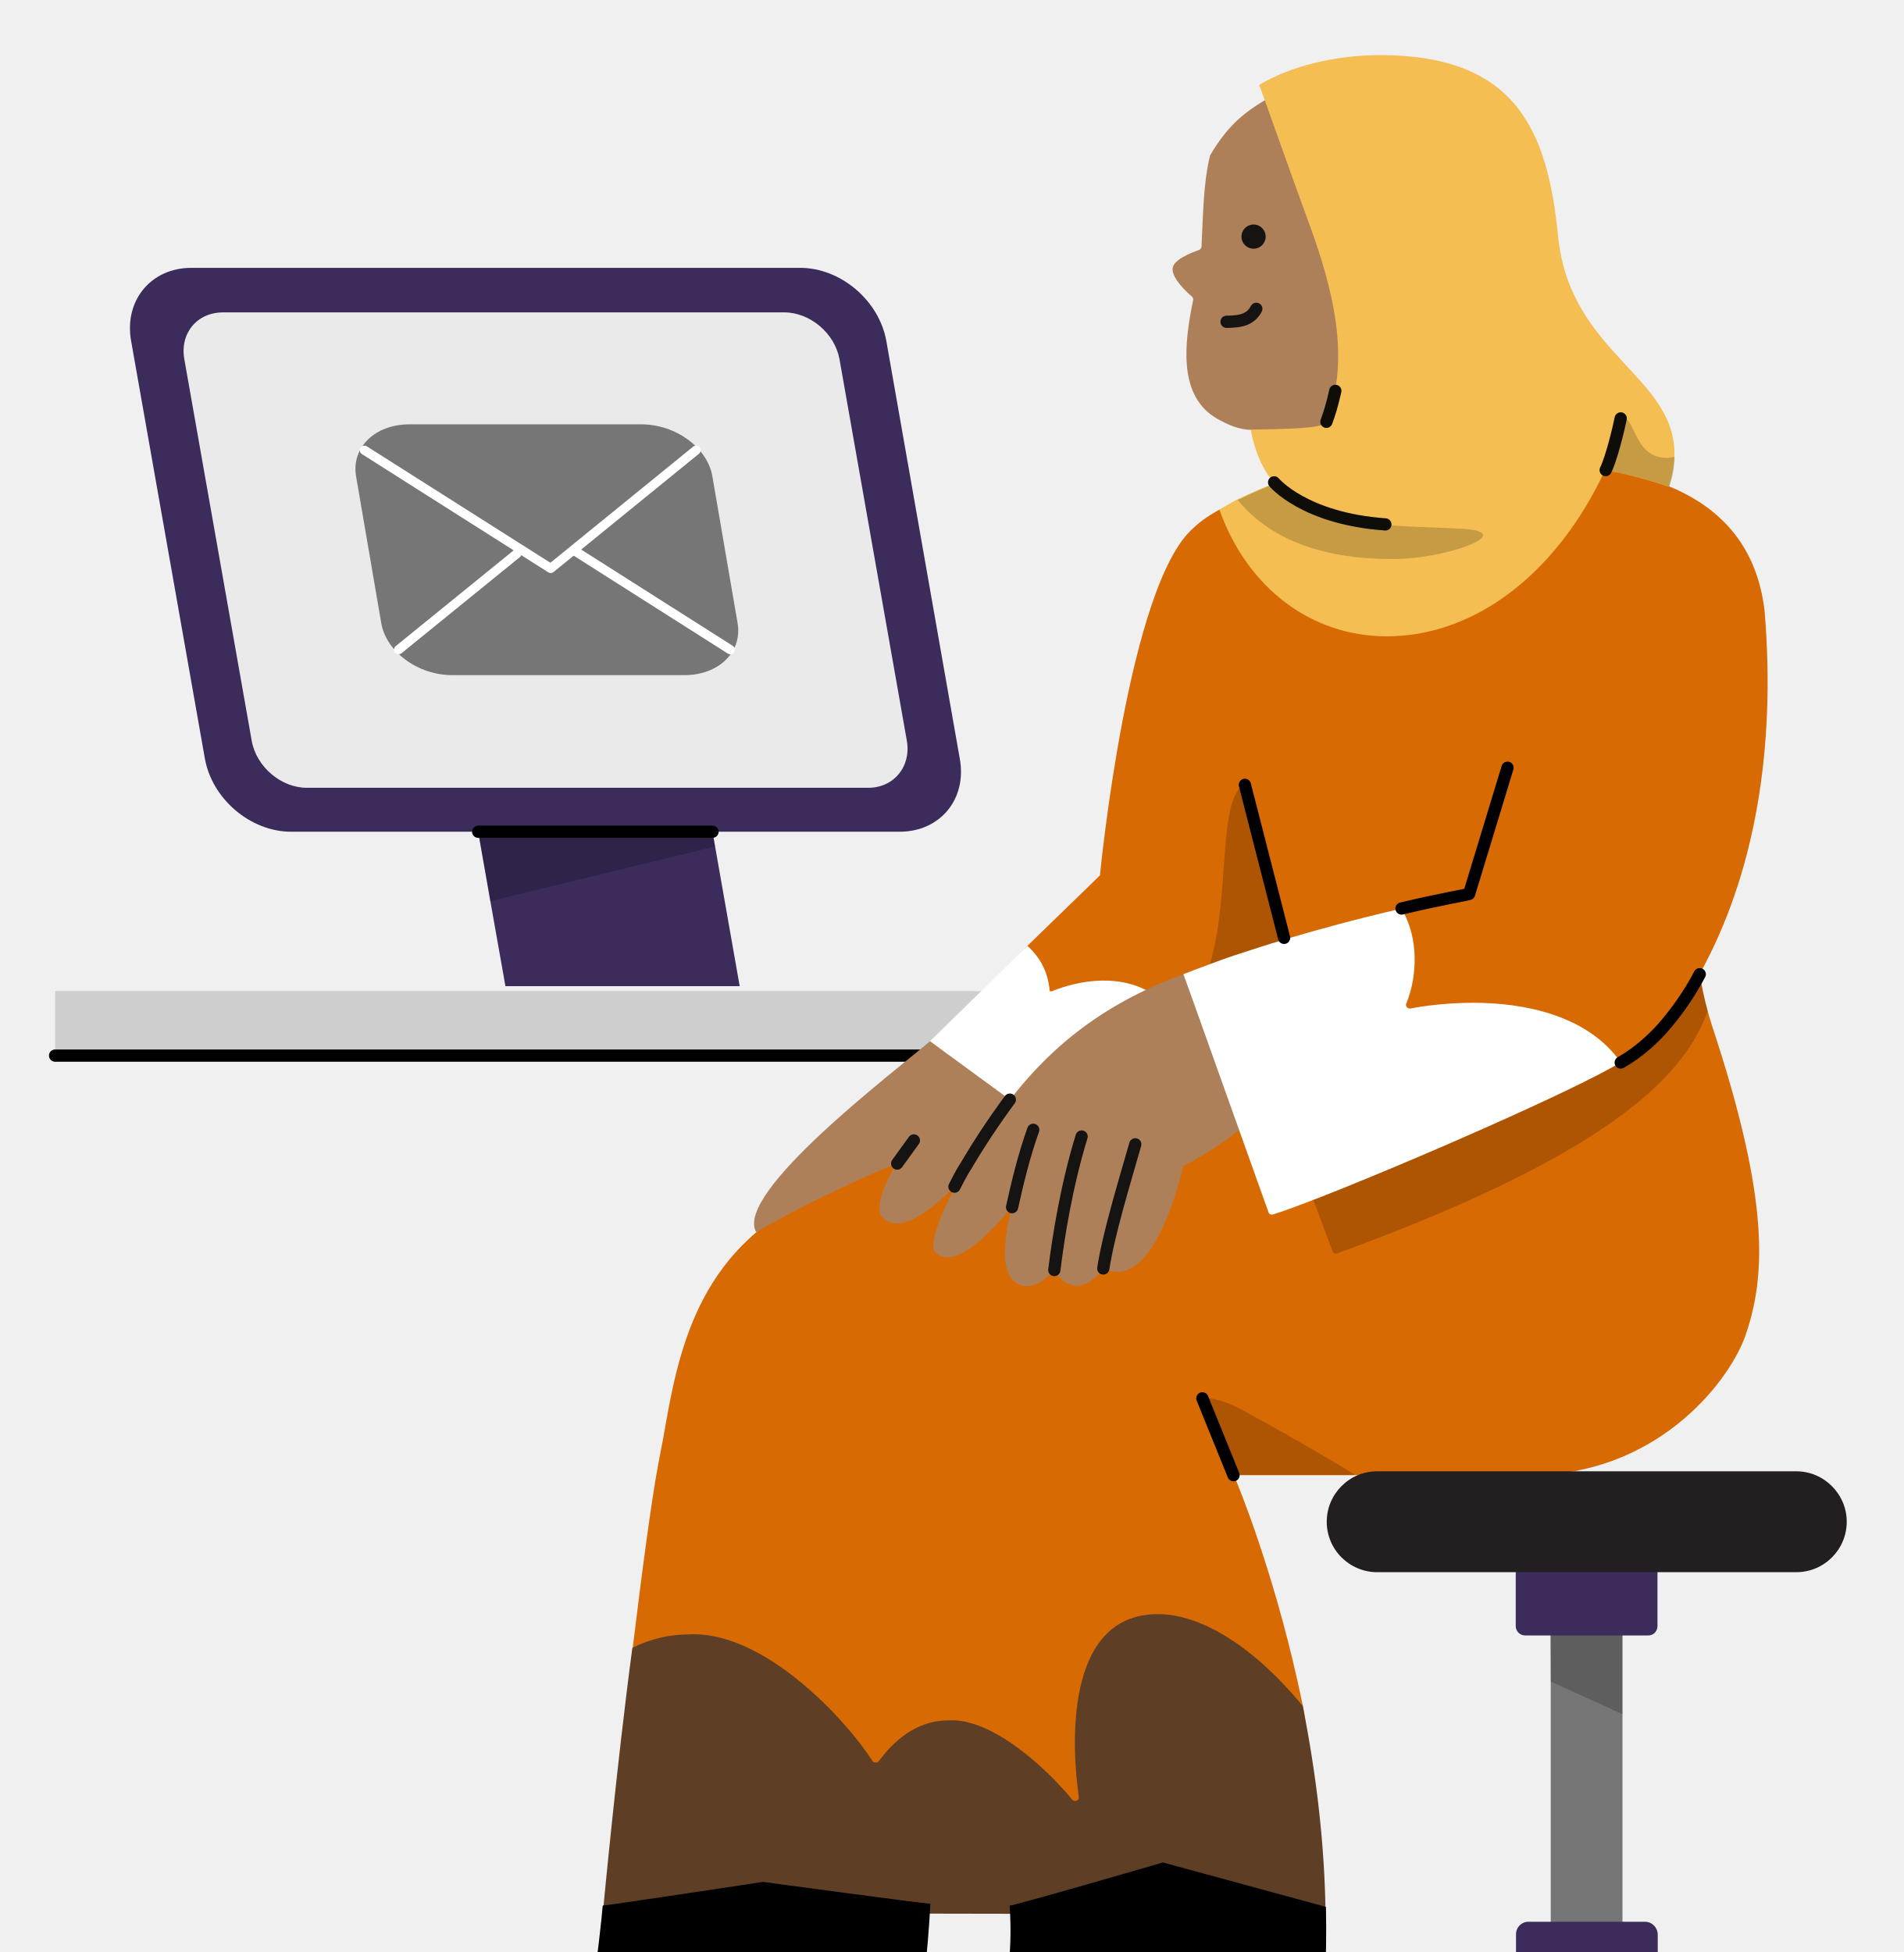
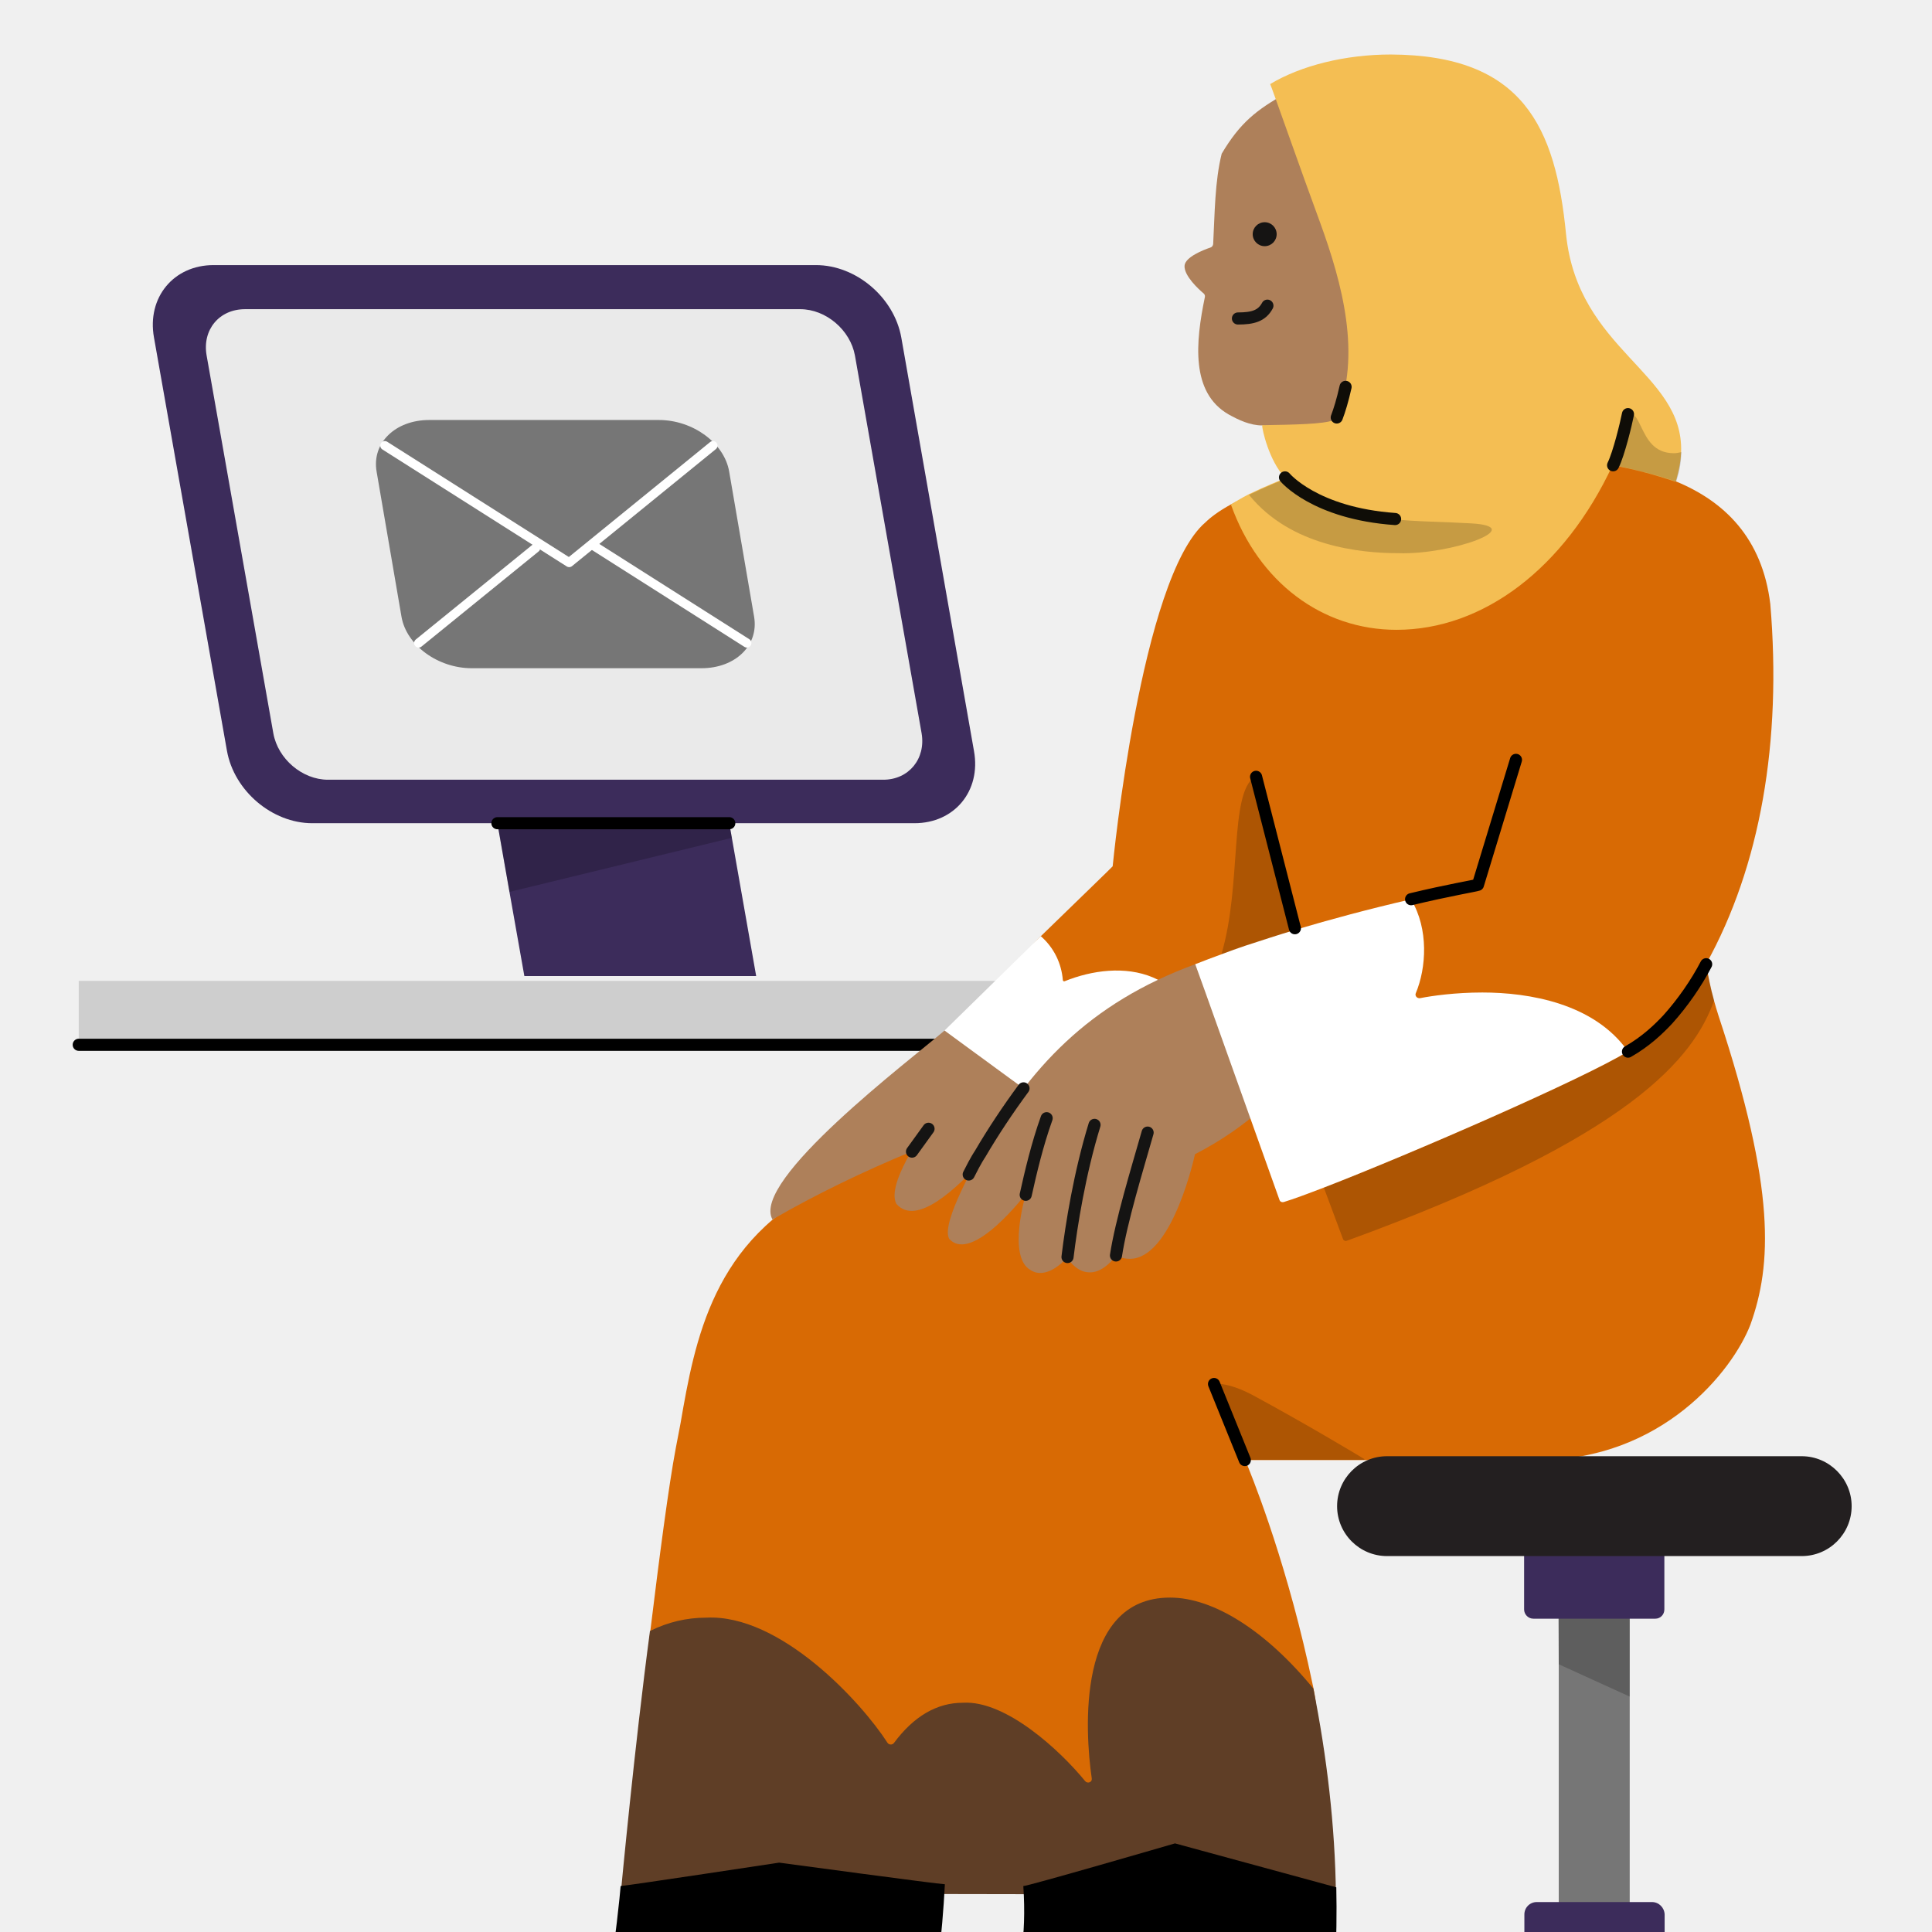
- <svg xmlns="http://www.w3.org/2000/svg" width="311" height="319" viewBox="0 0 311 319" fill="none">
+ <svg xmlns="http://www.w3.org/2000/svg" width="255" height="255" viewBox="0 0 311 319" fill="none">
  <mask id="mask0_1870_1591" style="mask-type:alpha" maskUnits="userSpaceOnUse" x="0" y="0" width="311" height="319">
    <rect width="311" height="319" fill="#D9D9D9" />
  </mask>
  <g mask="url(#mask0_1870_1591)">
    <path d="M9 161.959H255.58V172.508H9V161.959Z" fill="#CECECE" />
    <path d="M255.58 172.508H9" stroke="black" stroke-width="2" stroke-linecap="round" stroke-linejoin="round" />
    <path d="M120.855 161.161H82.579L80.119 147.269L77.659 133.277H115.942L116.839 138.34L120.855 161.161Z" fill="#3C2C5B" />
    <path opacity="0.2" d="M80.118 147.269L77.658 133.277H115.941L116.838 138.34L80.118 147.269Z" fill="black" />
    <path d="M146.989 135.923H47.558C40.939 135.923 34.656 130.587 33.473 123.968L21.424 55.727C20.241 49.108 24.68 43.772 31.25 43.772H130.731C137.35 43.772 143.633 49.108 144.816 55.727L156.821 124.018C158.004 130.587 153.608 135.923 146.989 135.923Z" fill="#3C2C5B" />
    <path d="M141.84 128.744H50.155C45.902 128.744 41.886 125.294 41.132 121.085L30.117 58.704C29.363 54.451 32.197 51.051 36.45 51.051H128.134C132.387 51.051 136.404 54.501 137.163 58.704L148.172 121.085C148.882 125.294 146.043 128.744 141.84 128.744Z" fill="#EAEAEA" />
    <path d="M116.414 135.922H78.131" stroke="black" stroke-width="2" stroke-linecap="round" stroke-linejoin="round" />
    <path d="M104.79 69.348H66.868C61.251 69.348 57.372 73.152 58.181 77.86L62.291 101.827C63.1 106.535 68.287 110.333 73.898 110.333H111.826C117.436 110.333 121.322 106.535 120.512 101.827L116.396 77.86C115.593 73.152 110.406 69.348 104.79 69.348Z" fill="#767676" />
    <path d="M113.721 73.576L89.978 92.892L59.534 73.576" fill="#767676" />
    <path d="M113.721 73.576L89.978 92.892L59.534 73.576" stroke="white" stroke-width="1.5" stroke-linecap="round" stroke-linejoin="round" />
    <path d="M94.035 90.113L119.316 106.172L94.035 90.113Z" fill="#767676" />
    <path d="M94.035 90.113L119.316 106.172" stroke="white" stroke-width="1.5" stroke-linecap="round" stroke-linejoin="round" />
    <path d="M65.125 106.173L84.453 90.475L65.125 106.173Z" fill="#767676" />
    <path d="M65.125 106.173L84.453 90.475" stroke="white" stroke-width="1.5" stroke-linecap="round" stroke-linejoin="round" />
    <path d="M278.987 165.148C278.439 163.155 278.028 161.162 277.711 159.163C286.665 142.998 290.214 122.456 288.302 99.746C286.982 88.793 280.668 82.772 272.76 79.503C266.44 76.912 259.08 76.103 252.398 75.978C252.442 75.044 252.535 72.84 252.535 71.352L217.079 71.184L218.219 78.612C209.675 81.115 202.857 81.24 199.264 83.276C197.172 84.422 195.858 85.443 195.036 86.246C184.357 95.375 179.768 142.569 179.718 143.036C179.631 143.167 174.356 148.26 167.856 154.58C161.859 160.44 153.951 175.802 153.951 175.802L165.315 183.866C152.631 187.857 140.04 192.141 132.723 195.585C113.682 204.452 110.724 221.389 108.364 235.013C108.09 236.371 107.859 237.728 107.592 239.042C106.409 245.281 104.864 257.125 103.364 269.392C100.86 290.146 107.498 306.785 107.455 307.121L211.811 308.777C211.811 308.777 214.9 288.789 212.901 278.894C212.627 277.537 212.266 276.011 211.992 274.697C207.857 256.235 202.402 242.99 201.674 241.253C201.63 241.165 201.717 241.078 201.811 241.078H221.538H249.895C270.444 241.078 282.119 226.308 285.033 218.674C288.533 208.867 289.255 196.431 279.759 167.738C279.485 166.847 279.211 166.001 278.987 165.148Z" fill="#D86A04" />
    <path d="M166.995 185.053L151.951 170.158C157.132 165.108 161.901 160.394 167.854 154.578C170.04 156.49 171.267 159.08 171.491 161.839C171.491 161.963 171.671 162.094 171.808 162.007C180.763 158.401 193.721 158.993 195.67 176.908C195.626 176.908 166.995 185.053 166.995 185.053Z" fill="white" />
    <path d="M216.99 71.348L217.264 72.619C217.264 71.647 216.168 70.838 215.122 71.049C212.669 71.56 210.67 72.662 204.486 70.246C204.486 70.246 204.486 70.246 204.443 70.246C202.4 70.246 200.532 69.356 198.851 68.422C192.581 64.81 193.396 56.491 194.947 49.025C194.99 48.813 194.897 48.602 194.76 48.471C193.944 47.792 191.491 45.544 191.584 43.888C191.671 42.443 194.716 41.254 195.856 40.874C196.124 40.787 196.261 40.575 196.31 40.32C196.578 35.232 196.578 29.964 197.718 25.381C200.763 20.244 203.49 18.127 208.26 15.45C217.127 9.851 232.308 7.429 241.804 12.566C252.346 18.04 252.483 32.767 252.483 39.049C252.533 42.188 252.303 60.015 252.166 71.392C252.166 71.348 216.897 71.473 216.99 71.348Z" fill="#AE805A" />
    <circle cx="204.816" cy="38.669" r="1.978" fill="#151413" />
    <path opacity="0.2" d="M201.673 241.04H221.219C221.306 241.04 221.306 240.953 221.262 240.91C219.805 240.019 211.536 235.056 202.899 230.386C199.811 228.73 197.806 228.475 196.903 228.475C196.629 228.475 196.492 228.73 196.579 228.942L201.492 240.91C201.536 240.997 201.629 241.04 201.673 241.04Z" fill="black" />
    <path d="M123.546 201.355C119.91 194.941 146.225 175.077 151.954 170.158C152.271 170.414 168.903 182.55 168.816 182.506C168.723 182.55 163.953 184.374 164.133 184.293C164.177 184.331 161.088 188.534 157.633 192.183C154.177 195.875 147.358 202.669 143.996 198.765C143.086 197.021 144.5 193.796 145.54 191.803C145.951 190.825 146.953 189.848 146.268 190.234C138.497 193.459 130.82 197.152 123.546 201.355Z" fill="#AE805A" />
    <path d="M166.172 209.712C162.268 207.552 165.356 197.196 165.4 197.109C165.537 196.897 156.539 208.822 152.722 204.538C151.221 201.904 157.859 190.702 157.902 190.571C165.948 176.442 175.63 165.701 193.352 159.206C194.218 158.913 195.992 159.548 195.992 159.548L204.99 182.507C201.491 185.689 197.537 188.41 193.309 190.571C193.265 190.745 189.809 206.829 183.171 207.807C182.175 207.931 181.172 207.763 180.263 207.296C180.263 207.296 178.675 209.712 176.446 210.055C174.765 210.267 173.445 209.42 172.125 207.633C171.807 208.187 168.719 211.369 166.172 209.712Z" fill="#AE805A" />
    <path opacity="0.2" d="M277.711 159.207C275.893 162.433 273.757 165.702 271.534 168.547C269.622 170.453 264.803 173.641 264.803 173.641C257.58 178.056 229.172 190.447 214.583 196.089L217.765 204.62C217.852 204.832 218.126 204.962 218.356 204.875C265.581 187.689 275.669 174.531 279.031 165.191C278.44 163.155 278.029 161.162 277.711 159.207Z" fill="black" />
    <path opacity="0.2" d="M209.899 153.523C207.128 142.781 203.766 129.923 203.355 128.354C203.355 128.266 203.218 128.229 203.174 128.266C198.903 131.068 201.082 146.094 197.676 157.551C198.809 160.528 203.174 161.076 204.943 160.696C206.63 160.354 210.809 157.85 209.899 153.523Z" fill="black" />
    <path d="M264.801 173.596C259.215 165.656 248.443 163.875 240.759 163.875C236.263 163.875 232.396 164.43 230.491 164.809C229.986 164.897 229.581 164.43 229.762 164C231.53 159.803 231.898 153.389 229.033 148.595C228.99 148.514 228.896 148.514 228.853 148.514C221.897 150.126 215.764 151.777 209.898 153.52C207.084 154.367 204.356 155.257 201.629 156.148C200.352 156.578 199.039 157.045 197.718 157.549C196.174 158.103 194.673 158.695 193.353 159.205L194.991 163.751L198.715 174.187L207.264 198.13C207.351 198.422 207.669 198.553 207.987 198.466C209.537 197.999 211.81 197.152 214.581 196.087C229.17 190.446 257.578 178.054 264.801 173.596C264.801 173.639 264.801 173.639 264.801 173.596Z" fill="white" />
    <path d="M226.581 103.991C214.264 103.991 203.809 96.096 199.263 83.362C199.263 83.318 199.263 83.318 199.263 83.275C199.537 83.106 201.219 82.085 202.171 81.618C204.855 80.304 207.539 79.246 208.174 78.99C208.218 78.947 208.261 78.903 208.174 78.86C205.49 76.064 204.357 70.715 204.401 70.248C204.401 70.248 204.401 70.204 204.444 70.204C209.718 70.117 214.488 70.036 216.126 69.395C216.356 69.314 216.537 69.146 216.624 68.89C220.896 58.703 217.583 46.735 214.034 36.928C210.852 28.316 205.945 14.262 205.721 13.882C210.808 10.825 218.125 9 225.628 9C247.485 9.087 252.852 21.012 254.577 38.671C256.532 57.937 274.03 61.462 273.575 74.663C273.488 77.035 272.71 79.457 272.666 79.544C269.167 78.355 265.804 77.465 262.261 76.823C254.303 93.848 240.896 103.991 226.581 103.991Z" fill="#F4BE53" />
    <path opacity="0.2" d="M226.897 91.338C220.627 91.338 209.126 90.192 202.264 81.748C202.22 81.705 202.264 81.661 202.307 81.661C204.941 80.391 207.582 79.326 208.217 79.077C208.31 79.033 208.397 79.077 208.441 79.114C210.807 81.536 216.536 85.185 226.349 85.74C229.351 86.119 234.669 86.163 238.94 86.418C248.486 86.966 235.621 91.636 226.897 91.338Z" fill="#0F0D07" />
    <path opacity="0.2" d="M272.758 79.545C269.439 78.356 264.482 77.166 262.346 76.824C263.486 74.153 264.302 71.182 264.756 68.38C264.756 68.337 264.8 68.293 264.85 68.293C265.896 68.125 266.35 69.183 266.986 70.504C267.938 72.453 269.078 74.831 272.39 74.831C272.845 74.831 273.119 74.744 273.574 74.663C273.574 74.663 273.617 74.663 273.617 74.701C273.53 76.867 273.256 77.889 272.758 79.545Z" fill="#0F0D07" />
    <path d="M205.266 50.469C204.356 52.163 202.856 52.586 200.402 52.586" stroke="#151413" stroke-width="2" stroke-linecap="round" stroke-linejoin="round" />
    <path d="M209.805 153.263L203.397 128.262" stroke="black" stroke-width="2" stroke-linecap="round" stroke-linejoin="round" />
    <path d="M196.45 228.518L201.537 241.077" stroke="black" stroke-width="2" stroke-linecap="round" stroke-linejoin="round" />
    <path d="M165.36 197.278C166.176 193.585 167.266 188.959 168.816 184.631" stroke="#151413" stroke-width="2" stroke-linecap="round" stroke-linejoin="round" />
    <path d="M176.721 185.732C174.267 193.715 172.904 202.246 172.262 207.551" stroke="#151413" stroke-width="2" stroke-linecap="round" stroke-linejoin="round" />
    <path d="M185.488 187.008C183.67 193.372 181.129 201.647 180.264 207.295" stroke="#151413" stroke-width="2" stroke-linecap="round" stroke-linejoin="round" />
    <path d="M164.996 179.703C162.399 183.228 159.996 186.833 157.81 190.569C157.81 190.569 157.219 191.379 155.948 193.925" stroke="#151413" stroke-width="2" stroke-linecap="round" stroke-linejoin="round" />
    <path d="M149.312 186.375L146.585 190.149" stroke="#151413" stroke-width="2" stroke-linecap="round" stroke-linejoin="round" />
    <path d="M228.99 148.471C235.167 146.983 239.575 146.261 240.03 146.093L246.307 125.463" stroke="black" stroke-width="2" stroke-linecap="round" stroke-linejoin="round" />
    <path d="M277.711 159.207C276.079 162.352 273.807 165.614 271.397 168.292C269.853 169.948 267.717 171.985 264.803 173.641" stroke="black" stroke-width="2" stroke-linecap="round" stroke-linejoin="round" />
    <path d="M226.35 85.699C213.08 84.765 208.173 78.824 208.173 78.824" stroke="#0F0D07" stroke-width="2" stroke-linecap="round" stroke-linejoin="round" />
    <path d="M262.347 76.823C263.306 74.874 264.483 69.992 264.801 68.379" stroke="#0F0D07" stroke-width="2" stroke-linecap="round" stroke-linejoin="round" />
    <path d="M216.717 68.933C217.171 67.744 217.669 66.131 218.174 63.877" stroke="#0F0D07" stroke-width="2" stroke-linecap="round" stroke-linejoin="round" />
    <path d="M216.58 312.847C215.945 312.847 100.498 312.635 98.499 312.635C98.499 312.635 98.499 312.635 98.499 312.592C98.587 311.701 100.772 288.357 103.319 269.302C106.271 267.82 109.409 267.098 112.591 267.098C124.858 266.457 138.271 281.102 142.542 287.765C142.766 288.107 143.314 288.145 143.588 287.809C146.858 283.394 150.675 281.146 154.996 281.146C162.132 280.722 171.13 289.122 175.177 294.092C175.582 294.559 176.354 294.26 176.267 293.662C175.128 285.853 173.72 263.742 189.219 263.785C196.355 263.785 205.035 269.259 212.856 278.811C215.079 290.013 216.443 301.477 216.58 312.847Z" fill="#5F3E26" />
    <path d="M112.739 358.9H75.334C75.109 358.9 74.929 358.732 74.929 358.52C75.471 343.75 92.968 343.663 96.655 325.418C97.47 321.682 98.423 312.342 98.473 311.451C98.473 311.408 98.516 311.408 98.516 311.408C100.017 311.283 124.651 307.547 124.651 307.547C124.651 307.547 151.059 311.115 152.012 311.115C151.601 319.347 150.467 328.936 148.923 336.664C148.512 336.788 128.331 343.414 127.378 343.75C127.378 343.75 127.335 343.75 127.335 343.794C126.787 344.429 116.786 355.463 114.239 358.309C113.878 358.651 113.33 358.9 112.739 358.9Z" fill="black" />
    <path d="M140.423 358.525C141.787 339.003 167.236 345.535 164.964 311.412C165.511 311.499 190.008 304.369 190.008 304.369C190.008 304.369 215.594 311.331 216.641 311.623C216.827 319.986 216.373 329.364 215.37 337.303C214.916 337.428 193.551 343.499 192.916 343.667C191.783 344.856 181.328 356.532 179.373 358.693C179.236 358.867 179.011 358.948 178.781 358.948C175.057 358.948 145.013 358.948 140.921 358.948C140.604 358.948 140.373 358.736 140.423 358.525Z" fill="black" />
    <path d="M259.23 253.592C255.992 253.592 253.32 256.213 253.32 259.451L253.37 274.794V338.259C253.37 341.503 255.992 344.125 259.23 344.125C262.474 344.125 265.089 341.503 265.089 338.259V259.451C265.139 256.213 262.517 253.592 259.23 253.592Z" fill="#767676" />
    <path opacity="0.2" d="M259.23 253.592C262.517 253.592 265.139 256.213 265.089 259.451V280.131L253.37 274.794L253.32 259.451C253.37 256.213 255.992 253.592 259.23 253.592Z" fill="black" />
    <path d="M218.114 351.984C218.923 351.268 258.9 316.348 258.9 316.348H259.61C259.61 316.348 299.587 351.268 300.402 351.984C301.399 352.557 302.495 355.365 300.925 357.177C299.686 358.703 297.494 359.083 295.826 357.987C295.732 357.943 273.857 342.93 260.756 333.926C259.853 333.31 258.707 333.31 257.804 333.926C244.696 342.93 222.778 357.943 222.734 357.987C221.016 359.083 218.78 358.653 217.634 357.177C216.015 355.322 217.111 352.557 218.114 351.984Z" fill="#231F20" />
    <path d="M268.761 314.055H249.744C248.605 314.055 247.696 314.964 247.696 316.103V326.303H270.854V316.103C270.81 314.964 269.901 314.055 268.761 314.055Z" fill="#3C2C5B" />
    <path d="M270.809 249.875H247.651V265.741C247.651 266.551 248.317 267.267 249.176 267.267H269.327C270.142 267.267 270.809 266.6 270.809 265.741V249.875Z" fill="#3C2C5B" />
    <path d="M293.488 240.441H225.017C220.446 240.441 216.773 244.159 216.773 248.686C216.773 253.256 220.49 256.93 225.017 256.93H293.488C298.065 256.93 301.732 253.213 301.732 248.686C301.732 244.159 298.015 240.441 293.488 240.441Z" fill="#231F20" />
  </g>
</svg>
